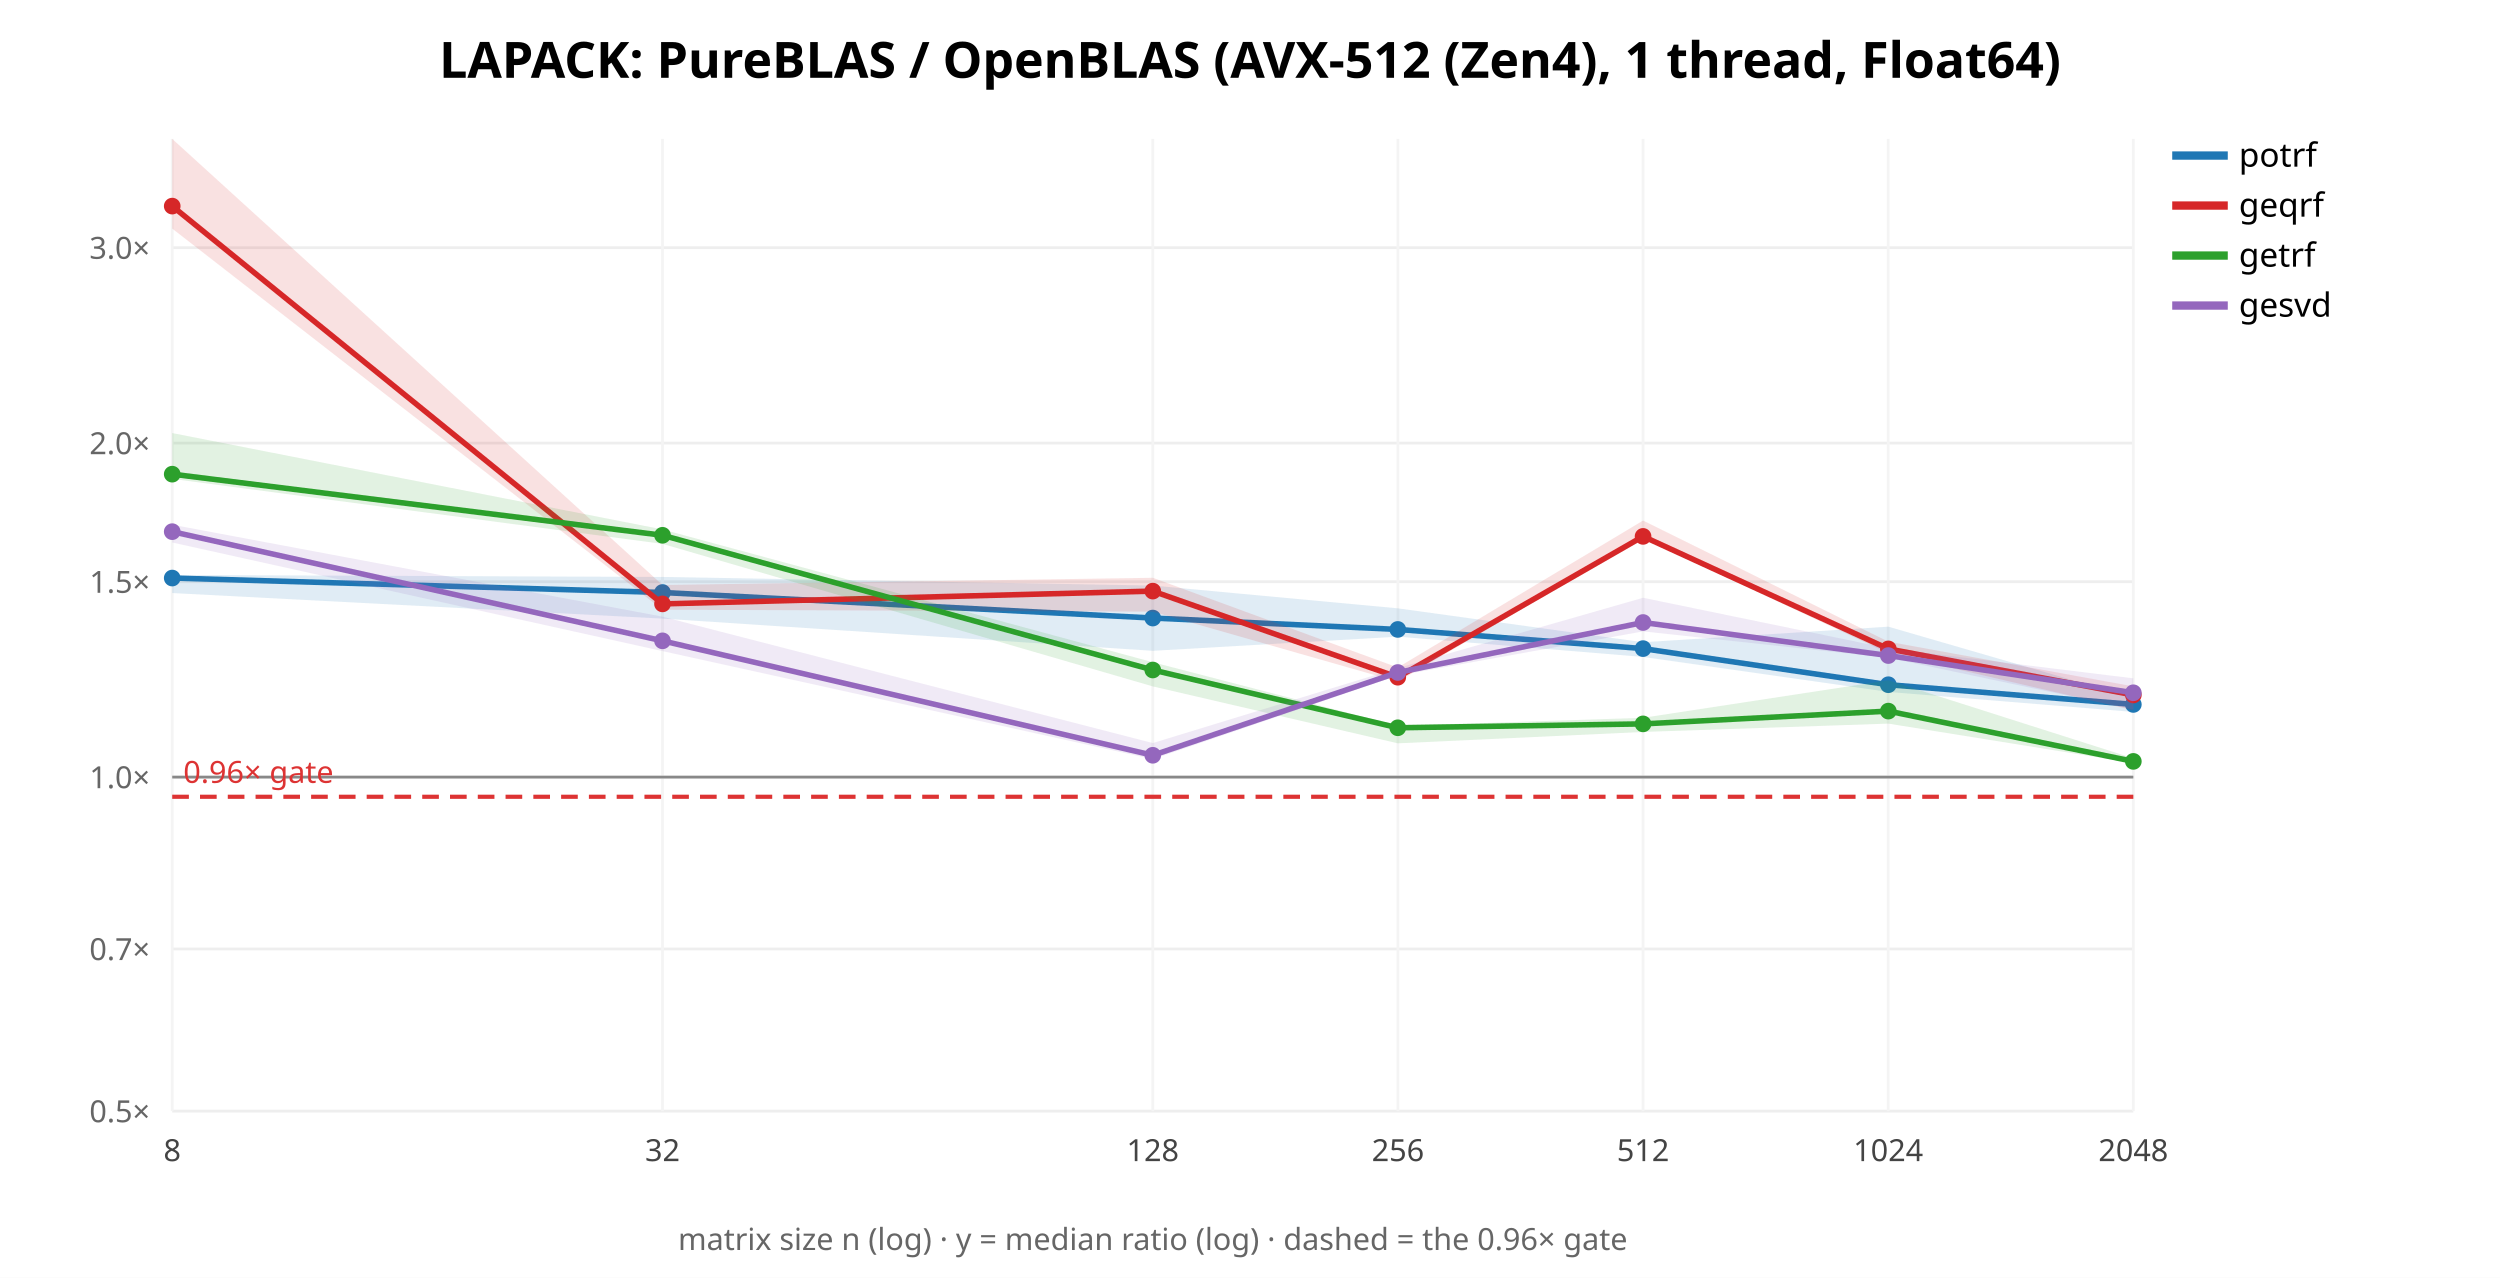
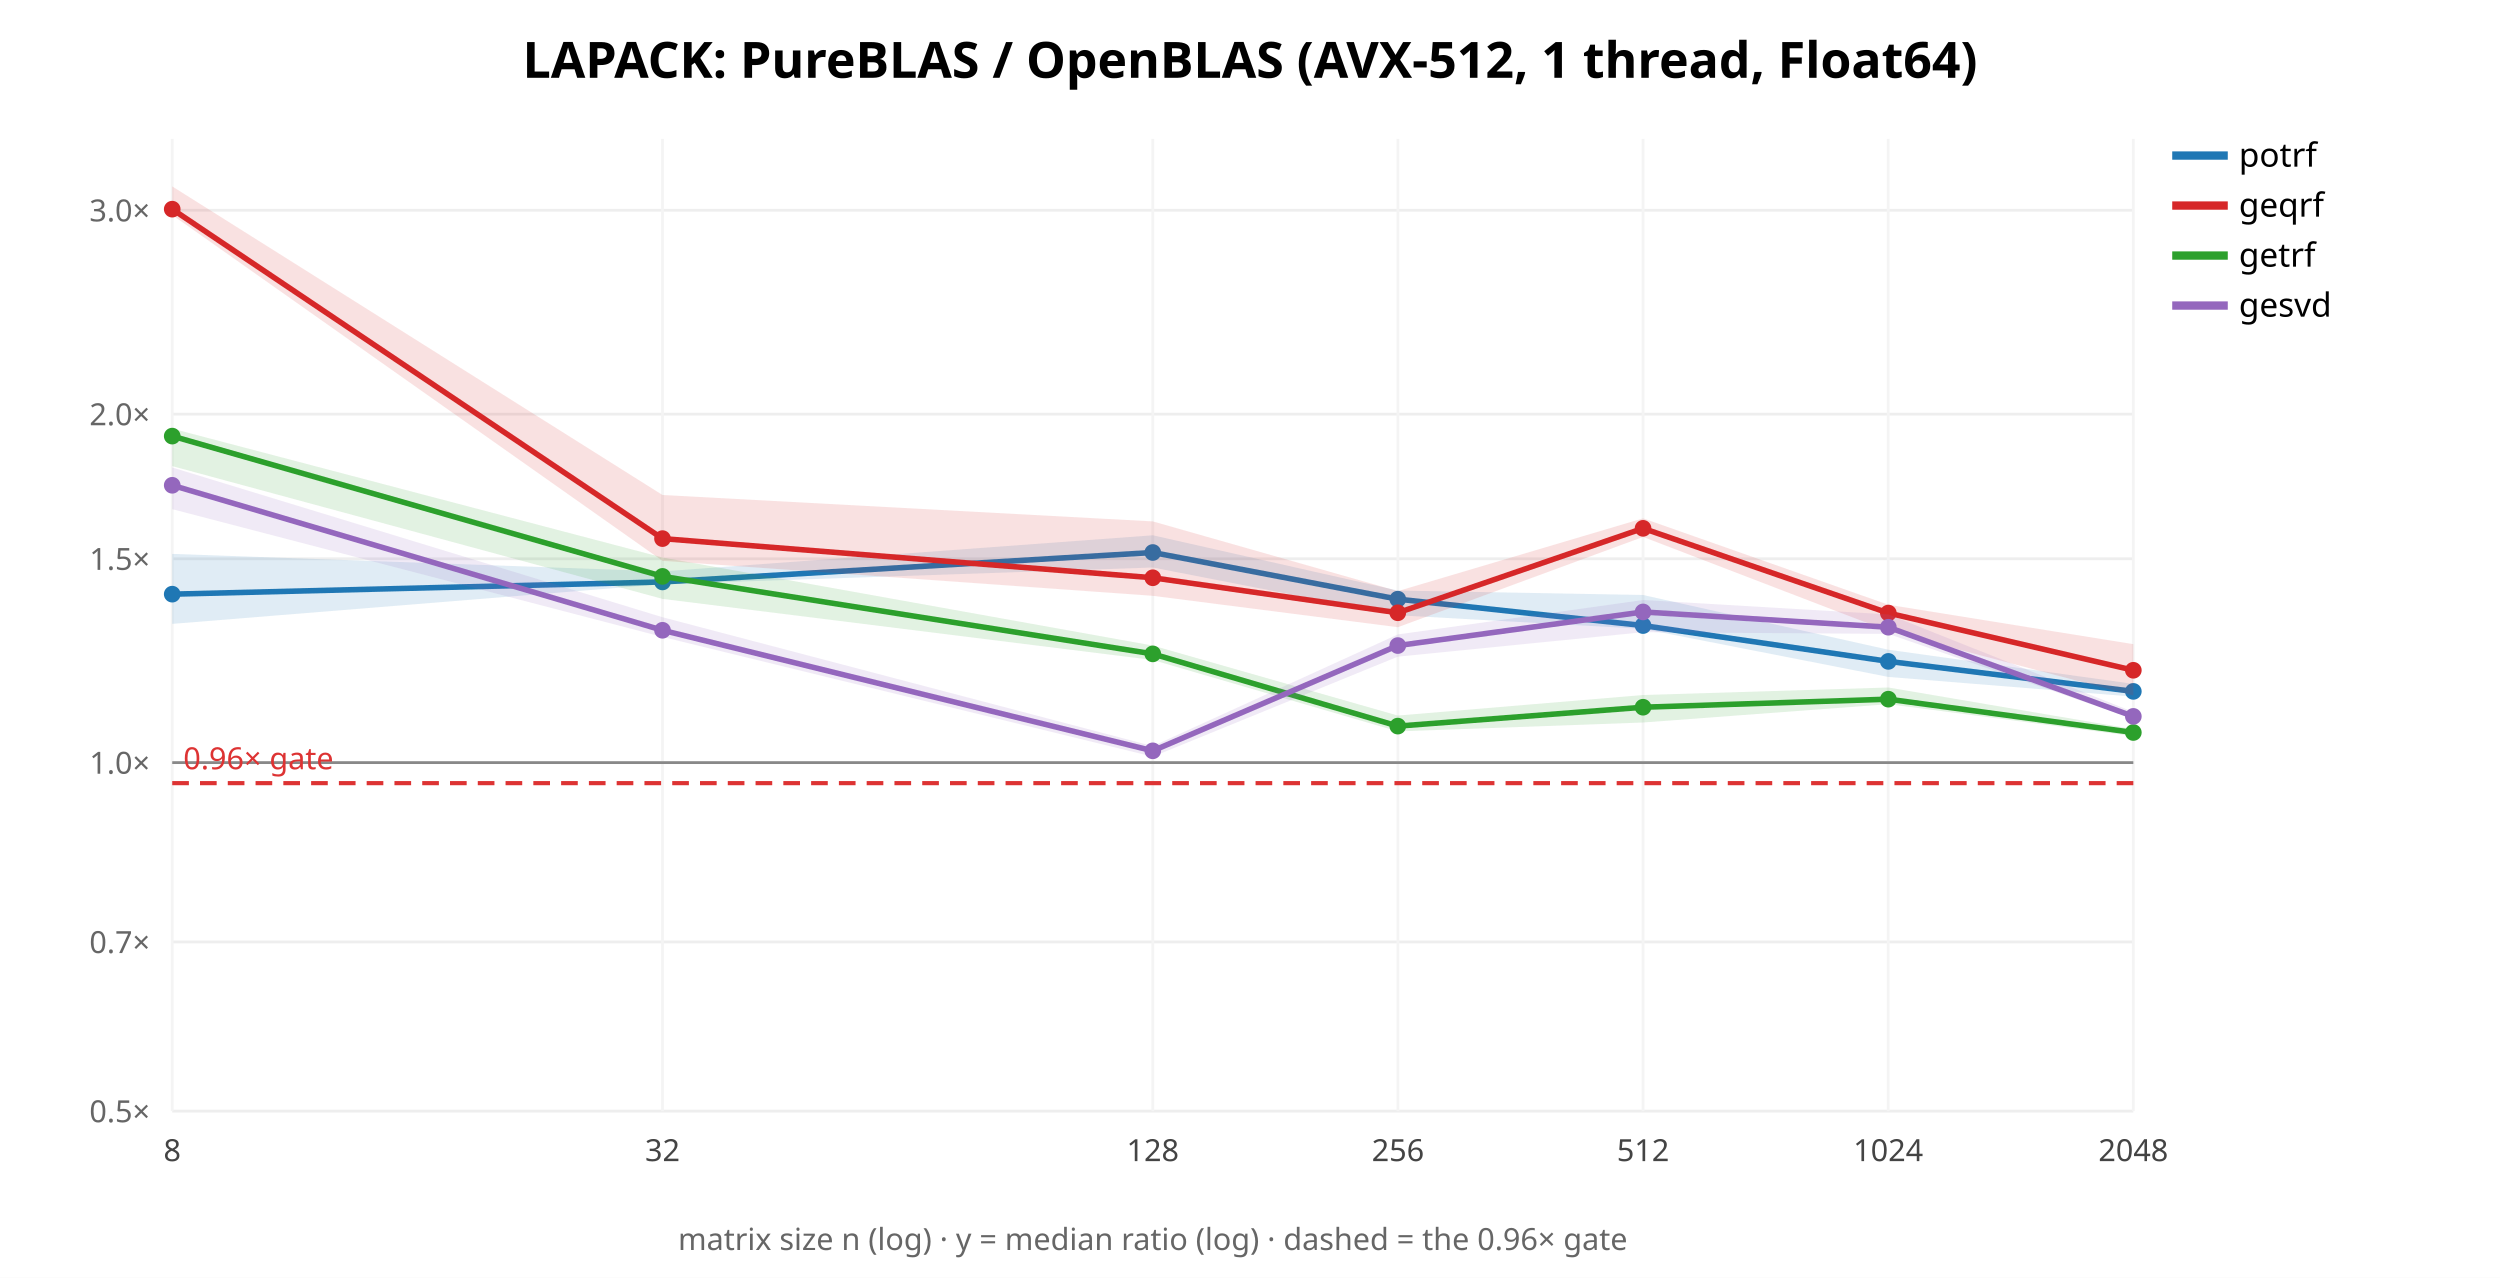
<svg xmlns="http://www.w3.org/2000/svg" width="900" height="460" font-family="sans-serif">
  <rect width="900" height="460" fill="white" />
-   <text x="450.0" y="28" text-anchor="middle" font-size="18" font-weight="bold">LAPACK: PureBLAS / OpenBLAS (AVX-512 (Zen4), 1 thread, Float64)</text>
+   <text x="450.0" y="28" text-anchor="middle" font-size="18" font-weight="bold">LAPACK: PureBLAS / OpenBLAS (AVX-512, 1 thread, Float64)</text>
  <line x1="62" y1="400.0" x2="768" y2="400.0" stroke="#eee" />
  <text x="54" y="404.0" text-anchor="end" font-size="11" fill="#666">0.5×</text>
-   <line x1="62" y1="341.63" x2="768" y2="341.63" stroke="#eee" />
-   <text x="54" y="345.63" text-anchor="end" font-size="11" fill="#666">0.7×</text>
-   <line x1="62" y1="279.755" x2="768" y2="279.755" stroke="#eee" />
-   <text x="54" y="283.755" text-anchor="end" font-size="11" fill="#666">1.0×</text>
-   <line x1="62" y1="209.416" x2="768" y2="209.416" stroke="#eee" />
-   <text x="54" y="213.416" text-anchor="end" font-size="11" fill="#666">1.5×</text>
-   <line x1="62" y1="159.51" x2="768" y2="159.51" stroke="#eee" />
-   <text x="54" y="163.51" text-anchor="end" font-size="11" fill="#666">2.0×</text>
-   <line x1="62" y1="89.171" x2="768" y2="89.171" stroke="#eee" />
-   <text x="54" y="93.171" text-anchor="end" font-size="11" fill="#666">3.0×</text>
+   <line x1="62" y1="339.1" x2="768" y2="339.1" stroke="#eee" />
+   <text x="54" y="343.1" text-anchor="end" font-size="11" fill="#666">0.7×</text>
+   <line x1="62" y1="274.543" x2="768" y2="274.543" stroke="#eee" />
+   <text x="54" y="278.543" text-anchor="end" font-size="11" fill="#666">1.0×</text>
+   <line x1="62" y1="201.156" x2="768" y2="201.156" stroke="#eee" />
+   <text x="54" y="205.156" text-anchor="end" font-size="11" fill="#666">1.5×</text>
+   <line x1="62" y1="149.087" x2="768" y2="149.087" stroke="#eee" />
+   <text x="54" y="153.087" text-anchor="end" font-size="11" fill="#666">2.0×</text>
+   <line x1="62" y1="75.699" x2="768" y2="75.699" stroke="#eee" />
+   <text x="54" y="79.699" text-anchor="end" font-size="11" fill="#666">3.0×</text>
  <line x1="62.0" y1="50" x2="62.0" y2="400" stroke="#f4f4f4" />
  <text x="62.0" y="418" text-anchor="middle" font-size="11" fill="#444">8</text>
  <line x1="238.5" y1="50" x2="238.5" y2="400" stroke="#f4f4f4" />
  <text x="238.5" y="418" text-anchor="middle" font-size="11" fill="#444">32</text>
  <line x1="415.0" y1="50" x2="415.0" y2="400" stroke="#f4f4f4" />
  <text x="415.0" y="418" text-anchor="middle" font-size="11" fill="#444">128</text>
  <line x1="503.25" y1="50" x2="503.25" y2="400" stroke="#f4f4f4" />
  <text x="503.25" y="418" text-anchor="middle" font-size="11" fill="#444">256</text>
  <line x1="591.5" y1="50" x2="591.5" y2="400" stroke="#f4f4f4" />
  <text x="591.5" y="418" text-anchor="middle" font-size="11" fill="#444">512</text>
  <line x1="679.75" y1="50" x2="679.75" y2="400" stroke="#f4f4f4" />
  <text x="679.75" y="418" text-anchor="middle" font-size="11" fill="#444">1024</text>
  <line x1="768.0" y1="50" x2="768.0" y2="400" stroke="#f4f4f4" />
  <text x="768.0" y="418" text-anchor="middle" font-size="11" fill="#444">2048</text>
-   <line x1="62" y1="279.755" x2="768" y2="279.755" stroke="#888" />
-   <line x1="62" y1="286.837" x2="768" y2="286.837" stroke="#d33" stroke-width="1.5" stroke-dasharray="6 4" />
-   <text x="66" y="281.837" font-size="11" fill="#d33">0.96× gate</text>
-   <polygon points="62.0,207.0 238.5,207.7 415.0,210.8 503.2,219.0 591.5,231.2 679.8,225.6 768.0,251.2 768.0,256.3 679.8,249.1 591.5,236.5 503.2,229.2 415.0,234.3 238.5,222.7 62.0,213.5" fill="#1f77b4" opacity="0.14" stroke="none" />
-   <polyline points="62.0,208.1 238.5,213.3 415.0,222.5 503.2,226.6 591.5,233.5 679.8,246.5 768.0,253.6" fill="none" stroke="#1f77b4" stroke-width="2" />
-   <circle cx="62.0" cy="208.1" r="3" fill="#1f77b4" />
-   <circle cx="238.5" cy="213.3" r="3" fill="#1f77b4" />
-   <circle cx="415.0" cy="222.5" r="3" fill="#1f77b4" />
-   <circle cx="503.2" cy="226.6" r="3" fill="#1f77b4" />
-   <circle cx="591.5" cy="233.5" r="3" fill="#1f77b4" />
-   <circle cx="679.8" cy="246.5" r="3" fill="#1f77b4" />
-   <circle cx="768.0" cy="253.6" r="3" fill="#1f77b4" />
+   <line x1="62" y1="274.543" x2="768" y2="274.543" stroke="#888" />
+   <line x1="62" y1="281.932" x2="768" y2="281.932" stroke="#d33" stroke-width="1.5" stroke-dasharray="6 4" />
+   <text x="66" y="276.932" font-size="11" fill="#d33">0.96× gate</text>
+   <polygon points="62.0,199.4 238.5,205.7 415.0,192.7 503.2,212.6 591.5,214.2 679.8,233.9 768.0,246.2 768.0,250.8 679.8,243.7 591.5,226.4 503.2,221.5 415.0,204.3 238.5,210.3 62.0,224.6" fill="#1f77b4" opacity="0.14" stroke="none" />
+   <polyline points="62.0,213.9 238.5,209.5 415.0,198.9 503.2,215.7 591.5,225.2 679.8,238.1 768.0,248.9" fill="none" stroke="#1f77b4" stroke-width="2" />
+   <circle cx="62.0" cy="213.9" r="3" fill="#1f77b4" />
+   <circle cx="238.5" cy="209.5" r="3" fill="#1f77b4" />
+   <circle cx="415.0" cy="198.9" r="3" fill="#1f77b4" />
+   <circle cx="503.2" cy="215.7" r="3" fill="#1f77b4" />
+   <circle cx="591.5" cy="225.2" r="3" fill="#1f77b4" />
+   <circle cx="679.8" cy="238.1" r="3" fill="#1f77b4" />
+   <circle cx="768.0" cy="248.9" r="3" fill="#1f77b4" />
  <line x1="782" y1="56" x2="802" y2="56" stroke="#1f77b4" stroke-width="3" />
  <text x="806" y="60" font-size="12">potrf</text>
-   <polygon points="62.0,50.0 238.5,210.6 415.0,208.0 503.2,240.3 591.5,187.4 679.8,231.0 768.0,247.1 768.0,255.7 679.8,235.2 591.5,193.8 503.2,245.4 415.0,220.2 238.5,219.5 62.0,82.3" fill="#d62728" opacity="0.14" stroke="none" />
-   <polyline points="62.0,74.2 238.5,217.4 415.0,212.8 503.2,243.8 591.5,193.1 679.8,233.6 768.0,250.2" fill="none" stroke="#d62728" stroke-width="2" />
-   <circle cx="62.0" cy="74.2" r="3" fill="#d62728" />
-   <circle cx="238.5" cy="217.4" r="3" fill="#d62728" />
-   <circle cx="415.0" cy="212.8" r="3" fill="#d62728" />
-   <circle cx="503.2" cy="243.8" r="3" fill="#d62728" />
-   <circle cx="591.5" cy="193.1" r="3" fill="#d62728" />
-   <circle cx="679.8" cy="233.6" r="3" fill="#d62728" />
-   <circle cx="768.0" cy="250.2" r="3" fill="#d62728" />
+   <polygon points="62.0,67.1 238.5,178.2 415.0,187.7 503.2,212.8 591.5,186.6 679.8,217.7 768.0,231.9 768.0,250.4 679.8,227.2 591.5,193.3 503.2,225.8 415.0,214.5 238.5,201.9 62.0,77.4" fill="#d62728" opacity="0.14" stroke="none" />
+   <polyline points="62.0,75.3 238.5,193.9 415.0,208.0 503.2,220.6 591.5,190.2 679.8,220.7 768.0,241.3" fill="none" stroke="#d62728" stroke-width="2" />
+   <circle cx="62.0" cy="75.3" r="3" fill="#d62728" />
+   <circle cx="238.5" cy="193.9" r="3" fill="#d62728" />
+   <circle cx="415.0" cy="208.0" r="3" fill="#d62728" />
+   <circle cx="503.2" cy="220.6" r="3" fill="#d62728" />
+   <circle cx="591.5" cy="190.2" r="3" fill="#d62728" />
+   <circle cx="679.8" cy="220.7" r="3" fill="#d62728" />
+   <circle cx="768.0" cy="241.3" r="3" fill="#d62728" />
  <line x1="782" y1="74" x2="802" y2="74" stroke="#d62728" stroke-width="3" />
  <text x="806" y="78" font-size="12">geqrf</text>
-   <polygon points="62.0,155.9 238.5,190.6 415.0,238.4 503.2,261.3 591.5,258.4 679.8,244.9 768.0,273.0 768.0,274.7 679.8,260.5 591.5,263.5 503.2,267.6 415.0,247.1 238.5,195.8 62.0,172.4" fill="#2ca02c" opacity="0.14" stroke="none" />
-   <polyline points="62.0,170.7 238.5,192.7 415.0,241.2 503.2,262.0 591.5,260.6 679.8,256.0 768.0,274.1" fill="none" stroke="#2ca02c" stroke-width="2" />
-   <circle cx="62.0" cy="170.7" r="3" fill="#2ca02c" />
-   <circle cx="238.5" cy="192.7" r="3" fill="#2ca02c" />
-   <circle cx="415.0" cy="241.2" r="3" fill="#2ca02c" />
-   <circle cx="503.2" cy="262.0" r="3" fill="#2ca02c" />
-   <circle cx="591.5" cy="260.6" r="3" fill="#2ca02c" />
-   <circle cx="679.8" cy="256.0" r="3" fill="#2ca02c" />
-   <circle cx="768.0" cy="274.1" r="3" fill="#2ca02c" />
+   <polygon points="62.0,154.3 238.5,200.7 415.0,232.4 503.2,257.6 591.5,250.2 679.8,247.5 768.0,262.5 768.0,265.0 679.8,253.5 591.5,260.1 503.2,263.3 415.0,237.6 238.5,215.6 62.0,167.8" fill="#2ca02c" opacity="0.14" stroke="none" />
+   <polyline points="62.0,157.0 238.5,207.5 415.0,235.4 503.2,261.4 591.5,254.6 679.8,251.7 768.0,263.7" fill="none" stroke="#2ca02c" stroke-width="2" />
+   <circle cx="62.0" cy="157.0" r="3" fill="#2ca02c" />
+   <circle cx="238.5" cy="207.5" r="3" fill="#2ca02c" />
+   <circle cx="415.0" cy="235.4" r="3" fill="#2ca02c" />
+   <circle cx="503.2" cy="261.4" r="3" fill="#2ca02c" />
+   <circle cx="591.5" cy="254.6" r="3" fill="#2ca02c" />
+   <circle cx="679.8" cy="251.7" r="3" fill="#2ca02c" />
+   <circle cx="768.0" cy="263.7" r="3" fill="#2ca02c" />
  <line x1="782" y1="92" x2="802" y2="92" stroke="#2ca02c" stroke-width="3" />
  <text x="806" y="96" font-size="12">getrf</text>
-   <polygon points="62.0,188.9 238.5,222.0 415.0,267.5 503.2,240.5 591.5,215.2 679.8,233.4 768.0,244.2 768.0,255.4 679.8,236.8 591.5,227.3 503.2,243.2 415.0,273.3 238.5,234.4 62.0,195.3" fill="#9467bd" opacity="0.14" stroke="none" />
-   <polyline points="62.0,191.4 238.5,230.7 415.0,271.9 503.2,242.1 591.5,224.1 679.8,236.0 768.0,249.4" fill="none" stroke="#9467bd" stroke-width="2" />
-   <circle cx="62.0" cy="191.4" r="3" fill="#9467bd" />
-   <circle cx="238.5" cy="230.7" r="3" fill="#9467bd" />
-   <circle cx="415.0" cy="271.9" r="3" fill="#9467bd" />
-   <circle cx="503.2" cy="242.1" r="3" fill="#9467bd" />
-   <circle cx="591.5" cy="224.1" r="3" fill="#9467bd" />
-   <circle cx="679.8" cy="236.0" r="3" fill="#9467bd" />
-   <circle cx="768.0" cy="249.4" r="3" fill="#9467bd" />
+   <polygon points="62.0,168.3 238.5,222.2 415.0,268.6 503.2,228.4 591.5,216.0 679.8,221.2 768.0,256.3 768.0,258.8 679.8,228.2 591.5,227.6 503.2,236.4 415.0,272.4 238.5,229.3 62.0,183.3" fill="#9467bd" opacity="0.14" stroke="none" />
+   <polyline points="62.0,174.7 238.5,226.9 415.0,270.3 503.2,232.4 591.5,220.3 679.8,225.8 768.0,257.9" fill="none" stroke="#9467bd" stroke-width="2" />
+   <circle cx="62.0" cy="174.7" r="3" fill="#9467bd" />
+   <circle cx="238.5" cy="226.9" r="3" fill="#9467bd" />
+   <circle cx="415.0" cy="270.3" r="3" fill="#9467bd" />
+   <circle cx="503.2" cy="232.4" r="3" fill="#9467bd" />
+   <circle cx="591.5" cy="220.3" r="3" fill="#9467bd" />
+   <circle cx="679.8" cy="225.8" r="3" fill="#9467bd" />
+   <circle cx="768.0" cy="257.9" r="3" fill="#9467bd" />
  <line x1="782" y1="110" x2="802" y2="110" stroke="#9467bd" stroke-width="3" />
  <text x="806" y="114" font-size="12">gesvd</text>
  <text x="415.0" y="450" text-anchor="middle" font-size="11" fill="#666">matrix size n (log) · y = median ratio (log) · dashed = the 0.96× gate</text>
</svg>
